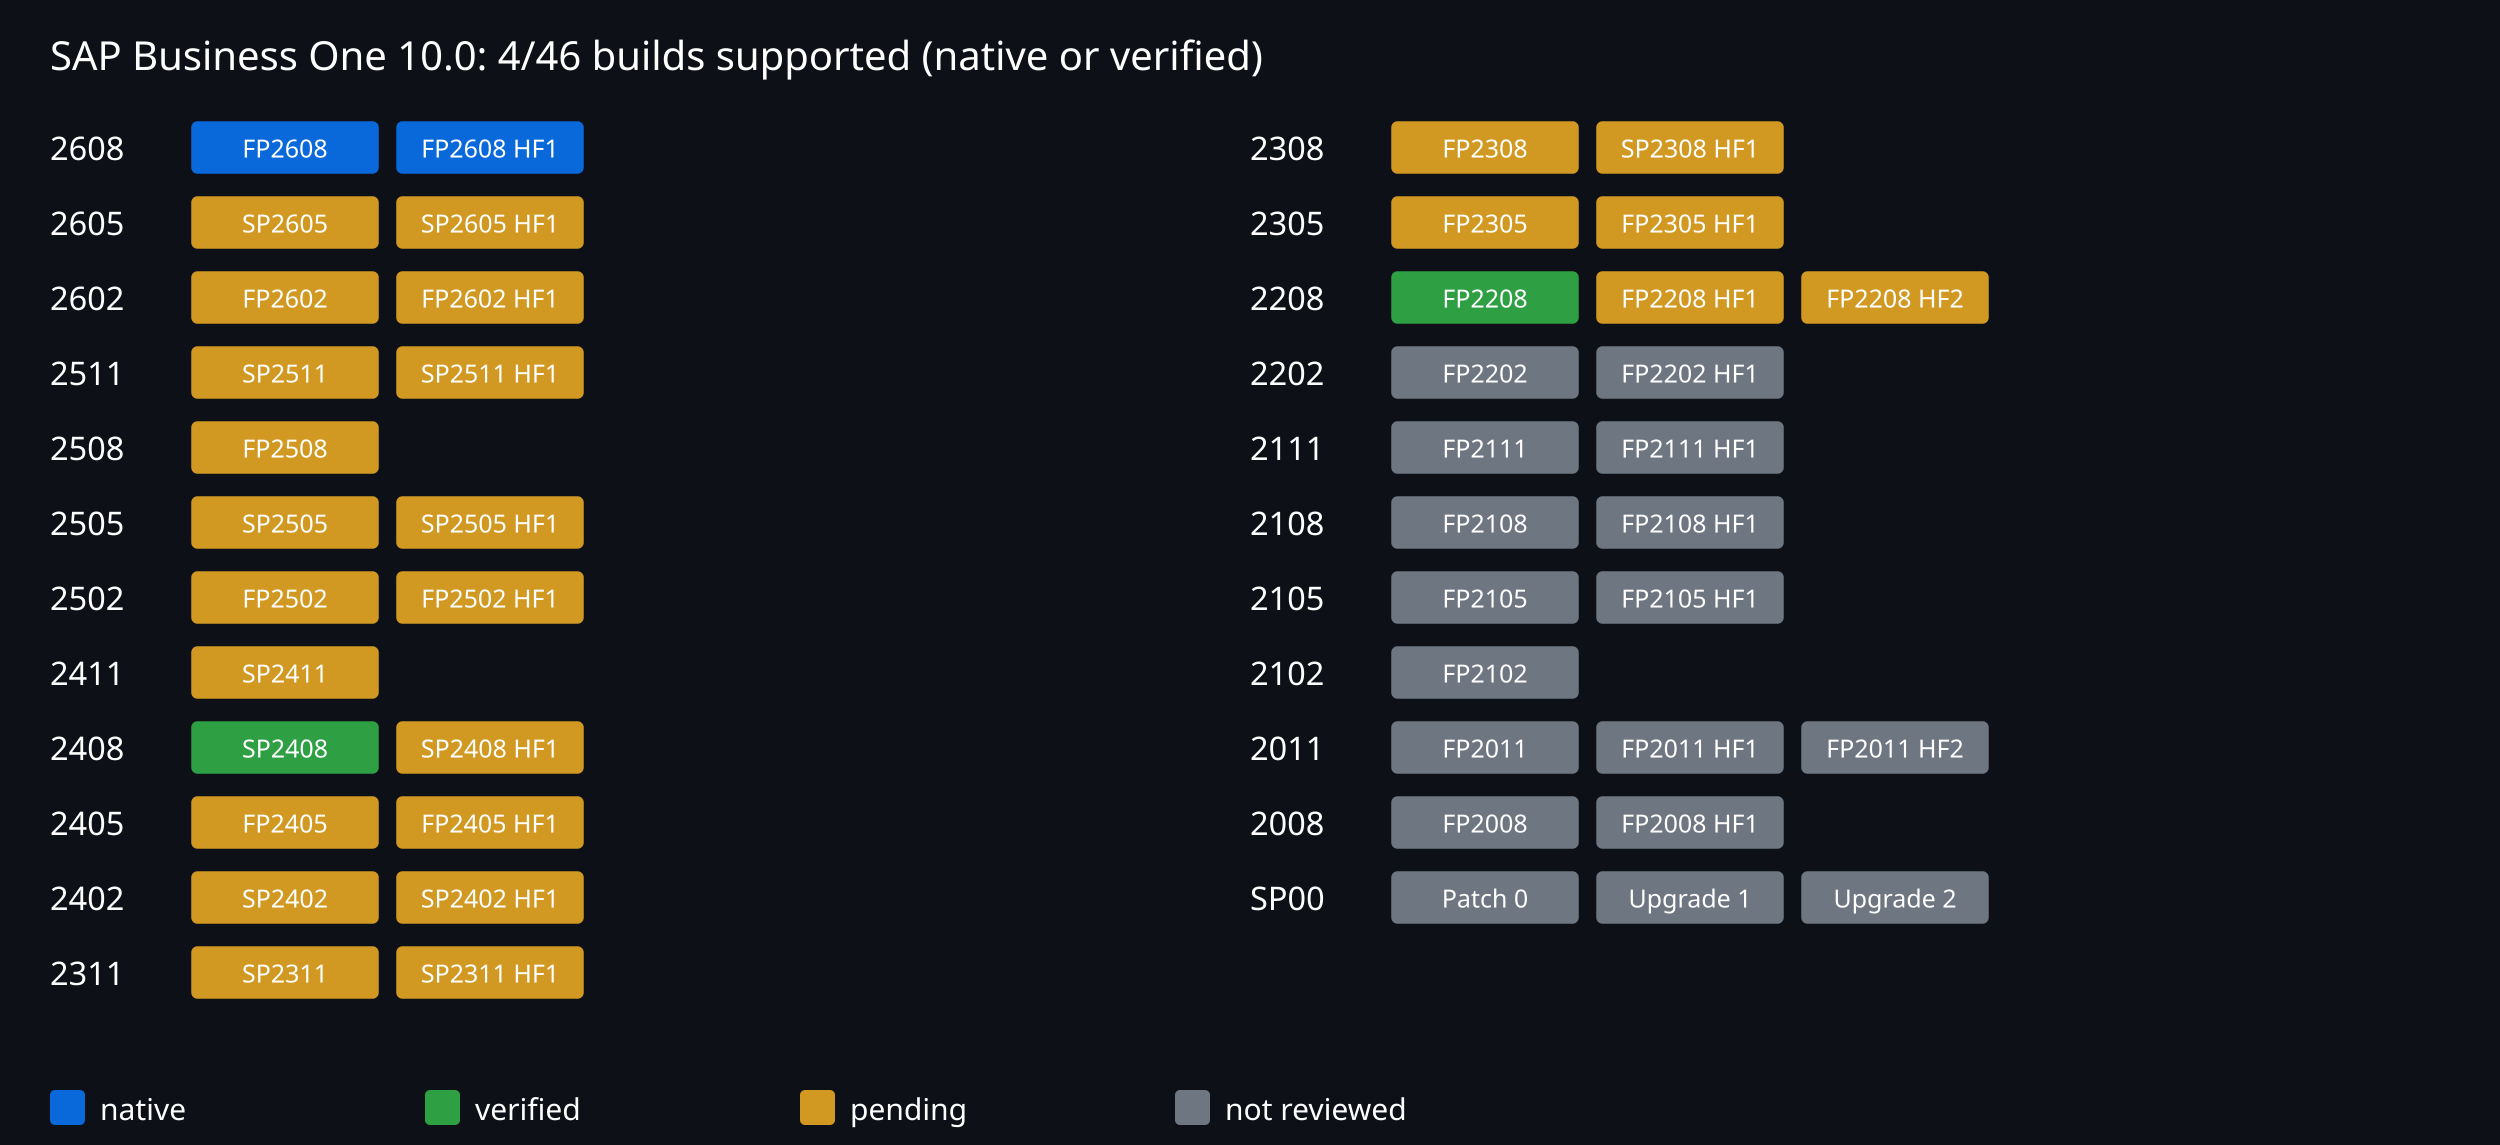
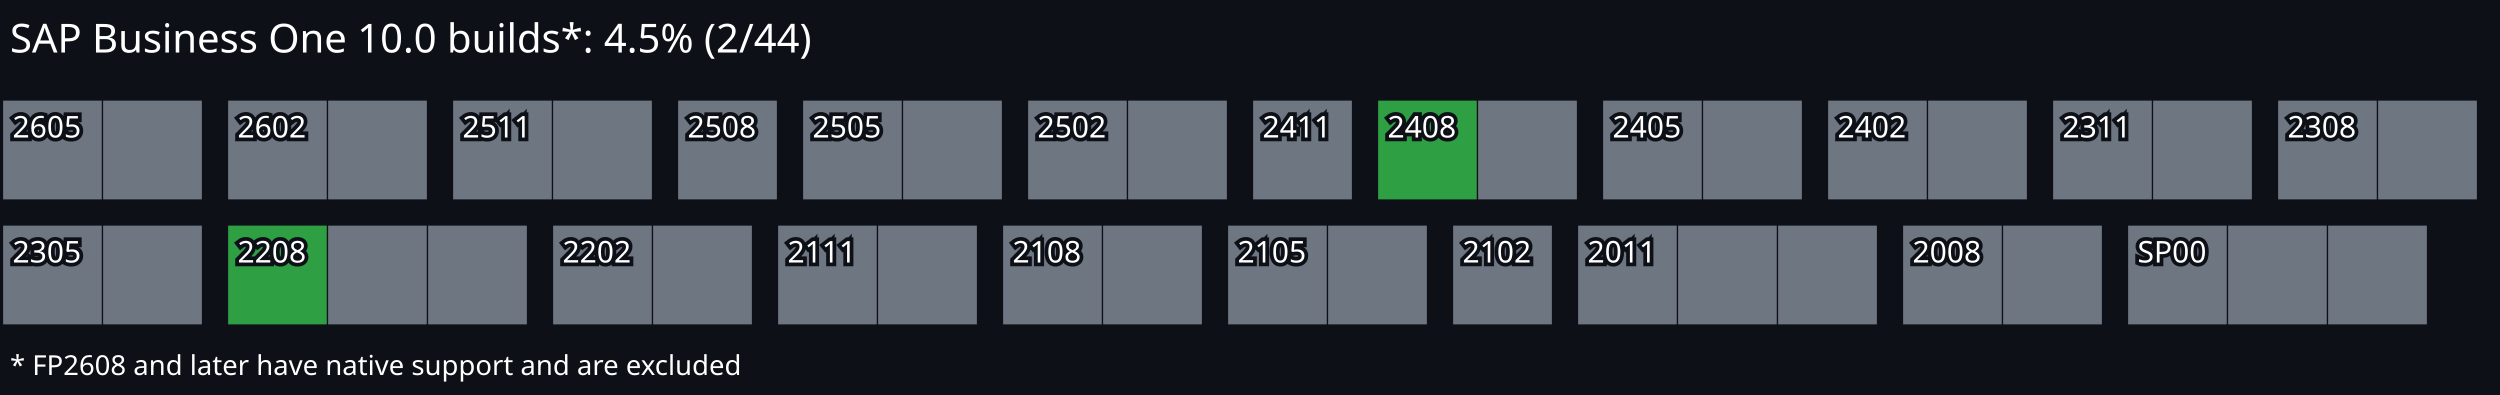
- <svg xmlns="http://www.w3.org/2000/svg" viewBox="0 0 1000 458" width="1000" height="458">
-   <rect width="1000" height="458" fill="#0d1117" />
-   <text x="20" y="28" font-size="16" font-family="sans-serif" fill="#ffffff" stroke="#0d1117" stroke-width="3" paint-order="stroke">SAP Business One 10.0: 4/46 builds supported (native or verified)</text>
-   <text x="20" y="64" font-size="13" font-family="sans-serif" fill="#ffffff" stroke="#0d1117" stroke-width="3" paint-order="stroke">2608</text>
+ <svg xmlns="http://www.w3.org/2000/svg" viewBox="0 0 1000 158" width="1000" height="158">
+   <rect width="1000" height="158" fill="#0d1117" stroke="#0d1117" stroke-width="0" />
+   <text x="4" y="21" font-size="16" font-family="sans-serif" fill="#ffffff" stroke="#0d1117" stroke-width="3" paint-order="stroke">SAP Business One 10.0 builds*: 4.5% (2/44)</text>
  <g>
-     <rect x="76" y="48" width="76" height="22" rx="3" fill="#0969da" stroke="#0d1117" stroke-width="1" />
-     <text x="114.0" y="63" font-size="10" text-anchor="middle" font-family="sans-serif" fill="#ffffff">FP2608</text>
+     <rect x="1.00" y="40.00" width="40" height="40" fill="#6e7681" stroke="#0d1117" stroke-width="0.5" />
+     <rect x="41.00" y="40.00" width="40" height="40" fill="#6e7681" stroke="#0d1117" stroke-width="0.5" />
+     <text x="5.00" y="55.00" font-size="12" font-family="sans-serif" fill="#ffffff" stroke="#0d1117" stroke-width="3" paint-order="stroke">2605</text>
  </g>
  <g>
-     <rect x="158" y="48" width="76" height="22" rx="3" fill="#0969da" stroke="#0d1117" stroke-width="1" />
-     <text x="196.0" y="63" font-size="10" text-anchor="middle" font-family="sans-serif" fill="#ffffff">FP2608 HF1</text>
-   </g>
-   <text x="20" y="94" font-size="13" font-family="sans-serif" fill="#ffffff" stroke="#0d1117" stroke-width="3" paint-order="stroke">2605</text>
-   <g>
-     <rect x="76" y="78" width="76" height="22" rx="3" fill="#d29922" stroke="#0d1117" stroke-width="1" />
-     <text x="114.0" y="93" font-size="10" text-anchor="middle" font-family="sans-serif" fill="#ffffff">SP2605</text>
+     <rect x="91.00" y="40.00" width="40" height="40" fill="#6e7681" stroke="#0d1117" stroke-width="0.5" />
+     <rect x="131.00" y="40.00" width="40" height="40" fill="#6e7681" stroke="#0d1117" stroke-width="0.5" />
+     <text x="95.00" y="55.00" font-size="12" font-family="sans-serif" fill="#ffffff" stroke="#0d1117" stroke-width="3" paint-order="stroke">2602</text>
  </g>
  <g>
-     <rect x="158" y="78" width="76" height="22" rx="3" fill="#d29922" stroke="#0d1117" stroke-width="1" />
-     <text x="196.0" y="93" font-size="10" text-anchor="middle" font-family="sans-serif" fill="#ffffff">SP2605 HF1</text>
-   </g>
-   <text x="20" y="124" font-size="13" font-family="sans-serif" fill="#ffffff" stroke="#0d1117" stroke-width="3" paint-order="stroke">2602</text>
-   <g>
-     <rect x="76" y="108" width="76" height="22" rx="3" fill="#d29922" stroke="#0d1117" stroke-width="1" />
-     <text x="114.0" y="123" font-size="10" text-anchor="middle" font-family="sans-serif" fill="#ffffff">FP2602</text>
+     <rect x="181.00" y="40.00" width="40" height="40" fill="#6e7681" stroke="#0d1117" stroke-width="0.5" />
+     <rect x="221.00" y="40.00" width="40" height="40" fill="#6e7681" stroke="#0d1117" stroke-width="0.5" />
+     <text x="185.00" y="55.00" font-size="12" font-family="sans-serif" fill="#ffffff" stroke="#0d1117" stroke-width="3" paint-order="stroke">2511</text>
  </g>
  <g>
-     <rect x="158" y="108" width="76" height="22" rx="3" fill="#d29922" stroke="#0d1117" stroke-width="1" />
-     <text x="196.0" y="123" font-size="10" text-anchor="middle" font-family="sans-serif" fill="#ffffff">FP2602 HF1</text>
-   </g>
-   <text x="20" y="154" font-size="13" font-family="sans-serif" fill="#ffffff" stroke="#0d1117" stroke-width="3" paint-order="stroke">2511</text>
-   <g>
-     <rect x="76" y="138" width="76" height="22" rx="3" fill="#d29922" stroke="#0d1117" stroke-width="1" />
-     <text x="114.0" y="153" font-size="10" text-anchor="middle" font-family="sans-serif" fill="#ffffff">SP2511</text>
+     <rect x="271.00" y="40.00" width="40" height="40" fill="#6e7681" stroke="#0d1117" stroke-width="0.5" />
+     <text x="275.00" y="55.00" font-size="12" font-family="sans-serif" fill="#ffffff" stroke="#0d1117" stroke-width="3" paint-order="stroke">2508</text>
  </g>
  <g>
-     <rect x="158" y="138" width="76" height="22" rx="3" fill="#d29922" stroke="#0d1117" stroke-width="1" />
-     <text x="196.0" y="153" font-size="10" text-anchor="middle" font-family="sans-serif" fill="#ffffff">SP2511 HF1</text>
-   </g>
-   <text x="20" y="184" font-size="13" font-family="sans-serif" fill="#ffffff" stroke="#0d1117" stroke-width="3" paint-order="stroke">2508</text>
-   <g>
-     <rect x="76" y="168" width="76" height="22" rx="3" fill="#d29922" stroke="#0d1117" stroke-width="1" />
-     <text x="114.0" y="183" font-size="10" text-anchor="middle" font-family="sans-serif" fill="#ffffff">FP2508</text>
-   </g>
-   <text x="20" y="214" font-size="13" font-family="sans-serif" fill="#ffffff" stroke="#0d1117" stroke-width="3" paint-order="stroke">2505</text>
-   <g>
-     <rect x="76" y="198" width="76" height="22" rx="3" fill="#d29922" stroke="#0d1117" stroke-width="1" />
-     <text x="114.0" y="213" font-size="10" text-anchor="middle" font-family="sans-serif" fill="#ffffff">SP2505</text>
+     <rect x="321.00" y="40.00" width="40" height="40" fill="#6e7681" stroke="#0d1117" stroke-width="0.5" />
+     <rect x="361.00" y="40.00" width="40" height="40" fill="#6e7681" stroke="#0d1117" stroke-width="0.5" />
+     <text x="325.00" y="55.00" font-size="12" font-family="sans-serif" fill="#ffffff" stroke="#0d1117" stroke-width="3" paint-order="stroke">2505</text>
  </g>
  <g>
-     <rect x="158" y="198" width="76" height="22" rx="3" fill="#d29922" stroke="#0d1117" stroke-width="1" />
-     <text x="196.0" y="213" font-size="10" text-anchor="middle" font-family="sans-serif" fill="#ffffff">SP2505 HF1</text>
-   </g>
-   <text x="20" y="244" font-size="13" font-family="sans-serif" fill="#ffffff" stroke="#0d1117" stroke-width="3" paint-order="stroke">2502</text>
-   <g>
-     <rect x="76" y="228" width="76" height="22" rx="3" fill="#d29922" stroke="#0d1117" stroke-width="1" />
-     <text x="114.0" y="243" font-size="10" text-anchor="middle" font-family="sans-serif" fill="#ffffff">FP2502</text>
+     <rect x="411.00" y="40.00" width="40" height="40" fill="#6e7681" stroke="#0d1117" stroke-width="0.5" />
+     <rect x="451.00" y="40.00" width="40" height="40" fill="#6e7681" stroke="#0d1117" stroke-width="0.5" />
+     <text x="415.00" y="55.00" font-size="12" font-family="sans-serif" fill="#ffffff" stroke="#0d1117" stroke-width="3" paint-order="stroke">2502</text>
  </g>
  <g>
-     <rect x="158" y="228" width="76" height="22" rx="3" fill="#d29922" stroke="#0d1117" stroke-width="1" />
-     <text x="196.0" y="243" font-size="10" text-anchor="middle" font-family="sans-serif" fill="#ffffff">FP2502 HF1</text>
-   </g>
-   <text x="20" y="274" font-size="13" font-family="sans-serif" fill="#ffffff" stroke="#0d1117" stroke-width="3" paint-order="stroke">2411</text>
-   <g>
-     <rect x="76" y="258" width="76" height="22" rx="3" fill="#d29922" stroke="#0d1117" stroke-width="1" />
-     <text x="114.0" y="273" font-size="10" text-anchor="middle" font-family="sans-serif" fill="#ffffff">SP2411</text>
-   </g>
-   <text x="20" y="304" font-size="13" font-family="sans-serif" fill="#ffffff" stroke="#0d1117" stroke-width="3" paint-order="stroke">2408</text>
-   <g>
-     <rect x="76" y="288" width="76" height="22" rx="3" fill="#2ea043" stroke="#0d1117" stroke-width="1" />
-     <text x="114.0" y="303" font-size="10" text-anchor="middle" font-family="sans-serif" fill="#ffffff">SP2408</text>
+     <rect x="501.00" y="40.00" width="40" height="40" fill="#6e7681" stroke="#0d1117" stroke-width="0.5" />
+     <text x="505.00" y="55.00" font-size="12" font-family="sans-serif" fill="#ffffff" stroke="#0d1117" stroke-width="3" paint-order="stroke">2411</text>
  </g>
  <g>
-     <rect x="158" y="288" width="76" height="22" rx="3" fill="#d29922" stroke="#0d1117" stroke-width="1" />
-     <text x="196.0" y="303" font-size="10" text-anchor="middle" font-family="sans-serif" fill="#ffffff">SP2408 HF1</text>
-   </g>
-   <text x="20" y="334" font-size="13" font-family="sans-serif" fill="#ffffff" stroke="#0d1117" stroke-width="3" paint-order="stroke">2405</text>
-   <g>
-     <rect x="76" y="318" width="76" height="22" rx="3" fill="#d29922" stroke="#0d1117" stroke-width="1" />
-     <text x="114.0" y="333" font-size="10" text-anchor="middle" font-family="sans-serif" fill="#ffffff">FP2405</text>
+     <rect x="551.00" y="40.00" width="40" height="40" fill="#2ea043" stroke="#0d1117" stroke-width="0.5" />
+     <rect x="591.00" y="40.00" width="40" height="40" fill="#6e7681" stroke="#0d1117" stroke-width="0.5" />
+     <text x="555.00" y="55.00" font-size="12" font-family="sans-serif" fill="#ffffff" stroke="#0d1117" stroke-width="3" paint-order="stroke">2408</text>
  </g>
  <g>
-     <rect x="158" y="318" width="76" height="22" rx="3" fill="#d29922" stroke="#0d1117" stroke-width="1" />
-     <text x="196.0" y="333" font-size="10" text-anchor="middle" font-family="sans-serif" fill="#ffffff">FP2405 HF1</text>
-   </g>
-   <text x="20" y="364" font-size="13" font-family="sans-serif" fill="#ffffff" stroke="#0d1117" stroke-width="3" paint-order="stroke">2402</text>
-   <g>
-     <rect x="76" y="348" width="76" height="22" rx="3" fill="#d29922" stroke="#0d1117" stroke-width="1" />
-     <text x="114.0" y="363" font-size="10" text-anchor="middle" font-family="sans-serif" fill="#ffffff">SP2402</text>
+     <rect x="641.00" y="40.00" width="40" height="40" fill="#6e7681" stroke="#0d1117" stroke-width="0.5" />
+     <rect x="681.00" y="40.00" width="40" height="40" fill="#6e7681" stroke="#0d1117" stroke-width="0.5" />
+     <text x="645.00" y="55.00" font-size="12" font-family="sans-serif" fill="#ffffff" stroke="#0d1117" stroke-width="3" paint-order="stroke">2405</text>
  </g>
  <g>
-     <rect x="158" y="348" width="76" height="22" rx="3" fill="#d29922" stroke="#0d1117" stroke-width="1" />
-     <text x="196.0" y="363" font-size="10" text-anchor="middle" font-family="sans-serif" fill="#ffffff">SP2402 HF1</text>
-   </g>
-   <text x="20" y="394" font-size="13" font-family="sans-serif" fill="#ffffff" stroke="#0d1117" stroke-width="3" paint-order="stroke">2311</text>
-   <g>
-     <rect x="76" y="378" width="76" height="22" rx="3" fill="#d29922" stroke="#0d1117" stroke-width="1" />
-     <text x="114.0" y="393" font-size="10" text-anchor="middle" font-family="sans-serif" fill="#ffffff">SP2311</text>
+     <rect x="731.00" y="40.00" width="40" height="40" fill="#6e7681" stroke="#0d1117" stroke-width="0.5" />
+     <rect x="771.00" y="40.00" width="40" height="40" fill="#6e7681" stroke="#0d1117" stroke-width="0.5" />
+     <text x="735.00" y="55.00" font-size="12" font-family="sans-serif" fill="#ffffff" stroke="#0d1117" stroke-width="3" paint-order="stroke">2402</text>
  </g>
  <g>
-     <rect x="158" y="378" width="76" height="22" rx="3" fill="#d29922" stroke="#0d1117" stroke-width="1" />
-     <text x="196.0" y="393" font-size="10" text-anchor="middle" font-family="sans-serif" fill="#ffffff">SP2311 HF1</text>
-   </g>
-   <text x="500" y="64" font-size="13" font-family="sans-serif" fill="#ffffff" stroke="#0d1117" stroke-width="3" paint-order="stroke">2308</text>
-   <g>
-     <rect x="556" y="48" width="76" height="22" rx="3" fill="#d29922" stroke="#0d1117" stroke-width="1" />
-     <text x="594.0" y="63" font-size="10" text-anchor="middle" font-family="sans-serif" fill="#ffffff">FP2308</text>
+     <rect x="821.00" y="40.00" width="40" height="40" fill="#6e7681" stroke="#0d1117" stroke-width="0.5" />
+     <rect x="861.00" y="40.00" width="40" height="40" fill="#6e7681" stroke="#0d1117" stroke-width="0.5" />
+     <text x="825.00" y="55.00" font-size="12" font-family="sans-serif" fill="#ffffff" stroke="#0d1117" stroke-width="3" paint-order="stroke">2311</text>
  </g>
  <g>
-     <rect x="638" y="48" width="76" height="22" rx="3" fill="#d29922" stroke="#0d1117" stroke-width="1" />
-     <text x="676.0" y="63" font-size="10" text-anchor="middle" font-family="sans-serif" fill="#ffffff">SP2308 HF1</text>
-   </g>
-   <text x="500" y="94" font-size="13" font-family="sans-serif" fill="#ffffff" stroke="#0d1117" stroke-width="3" paint-order="stroke">2305</text>
-   <g>
-     <rect x="556" y="78" width="76" height="22" rx="3" fill="#d29922" stroke="#0d1117" stroke-width="1" />
-     <text x="594.0" y="93" font-size="10" text-anchor="middle" font-family="sans-serif" fill="#ffffff">FP2305</text>
+     <rect x="911.00" y="40.00" width="40" height="40" fill="#6e7681" stroke="#0d1117" stroke-width="0.5" />
+     <rect x="951.00" y="40.00" width="40" height="40" fill="#6e7681" stroke="#0d1117" stroke-width="0.5" />
+     <text x="915.00" y="55.00" font-size="12" font-family="sans-serif" fill="#ffffff" stroke="#0d1117" stroke-width="3" paint-order="stroke">2308</text>
  </g>
  <g>
-     <rect x="638" y="78" width="76" height="22" rx="3" fill="#d29922" stroke="#0d1117" stroke-width="1" />
-     <text x="676.0" y="93" font-size="10" text-anchor="middle" font-family="sans-serif" fill="#ffffff">FP2305 HF1</text>
-   </g>
-   <text x="500" y="124" font-size="13" font-family="sans-serif" fill="#ffffff" stroke="#0d1117" stroke-width="3" paint-order="stroke">2208</text>
-   <g>
-     <rect x="556" y="108" width="76" height="22" rx="3" fill="#2ea043" stroke="#0d1117" stroke-width="1" />
-     <text x="594.0" y="123" font-size="10" text-anchor="middle" font-family="sans-serif" fill="#ffffff">FP2208</text>
+     <rect x="1.00" y="90.00" width="40" height="40" fill="#6e7681" stroke="#0d1117" stroke-width="0.5" />
+     <rect x="41.00" y="90.00" width="40" height="40" fill="#6e7681" stroke="#0d1117" stroke-width="0.5" />
+     <text x="5.00" y="105.00" font-size="12" font-family="sans-serif" fill="#ffffff" stroke="#0d1117" stroke-width="3" paint-order="stroke">2305</text>
  </g>
  <g>
-     <rect x="638" y="108" width="76" height="22" rx="3" fill="#d29922" stroke="#0d1117" stroke-width="1" />
-     <text x="676.0" y="123" font-size="10" text-anchor="middle" font-family="sans-serif" fill="#ffffff">FP2208 HF1</text>
+     <rect x="91.00" y="90.00" width="40" height="40" fill="#2ea043" stroke="#0d1117" stroke-width="0.5" />
+     <rect x="131.00" y="90.00" width="40" height="40" fill="#6e7681" stroke="#0d1117" stroke-width="0.5" />
+     <rect x="171.00" y="90.00" width="40" height="40" fill="#6e7681" stroke="#0d1117" stroke-width="0.5" />
+     <text x="95.00" y="105.00" font-size="12" font-family="sans-serif" fill="#ffffff" stroke="#0d1117" stroke-width="3" paint-order="stroke">2208</text>
  </g>
  <g>
-     <rect x="720" y="108" width="76" height="22" rx="3" fill="#d29922" stroke="#0d1117" stroke-width="1" />
-     <text x="758.0" y="123" font-size="10" text-anchor="middle" font-family="sans-serif" fill="#ffffff">FP2208 HF2</text>
-   </g>
-   <text x="500" y="154" font-size="13" font-family="sans-serif" fill="#ffffff" stroke="#0d1117" stroke-width="3" paint-order="stroke">2202</text>
-   <g>
-     <rect x="556" y="138" width="76" height="22" rx="3" fill="#6e7681" stroke="#0d1117" stroke-width="1" />
-     <text x="594.0" y="153" font-size="10" text-anchor="middle" font-family="sans-serif" fill="#ffffff">FP2202</text>
+     <rect x="221.00" y="90.00" width="40" height="40" fill="#6e7681" stroke="#0d1117" stroke-width="0.5" />
+     <rect x="261.00" y="90.00" width="40" height="40" fill="#6e7681" stroke="#0d1117" stroke-width="0.5" />
+     <text x="225.00" y="105.00" font-size="12" font-family="sans-serif" fill="#ffffff" stroke="#0d1117" stroke-width="3" paint-order="stroke">2202</text>
  </g>
  <g>
-     <rect x="638" y="138" width="76" height="22" rx="3" fill="#6e7681" stroke="#0d1117" stroke-width="1" />
-     <text x="676.0" y="153" font-size="10" text-anchor="middle" font-family="sans-serif" fill="#ffffff">FP2202 HF1</text>
-   </g>
-   <text x="500" y="184" font-size="13" font-family="sans-serif" fill="#ffffff" stroke="#0d1117" stroke-width="3" paint-order="stroke">2111</text>
-   <g>
-     <rect x="556" y="168" width="76" height="22" rx="3" fill="#6e7681" stroke="#0d1117" stroke-width="1" />
-     <text x="594.0" y="183" font-size="10" text-anchor="middle" font-family="sans-serif" fill="#ffffff">FP2111</text>
+     <rect x="311.00" y="90.00" width="40" height="40" fill="#6e7681" stroke="#0d1117" stroke-width="0.5" />
+     <rect x="351.00" y="90.00" width="40" height="40" fill="#6e7681" stroke="#0d1117" stroke-width="0.5" />
+     <text x="315.00" y="105.00" font-size="12" font-family="sans-serif" fill="#ffffff" stroke="#0d1117" stroke-width="3" paint-order="stroke">2111</text>
  </g>
  <g>
-     <rect x="638" y="168" width="76" height="22" rx="3" fill="#6e7681" stroke="#0d1117" stroke-width="1" />
-     <text x="676.0" y="183" font-size="10" text-anchor="middle" font-family="sans-serif" fill="#ffffff">FP2111 HF1</text>
-   </g>
-   <text x="500" y="214" font-size="13" font-family="sans-serif" fill="#ffffff" stroke="#0d1117" stroke-width="3" paint-order="stroke">2108</text>
-   <g>
-     <rect x="556" y="198" width="76" height="22" rx="3" fill="#6e7681" stroke="#0d1117" stroke-width="1" />
-     <text x="594.0" y="213" font-size="10" text-anchor="middle" font-family="sans-serif" fill="#ffffff">FP2108</text>
+     <rect x="401.00" y="90.00" width="40" height="40" fill="#6e7681" stroke="#0d1117" stroke-width="0.5" />
+     <rect x="441.00" y="90.00" width="40" height="40" fill="#6e7681" stroke="#0d1117" stroke-width="0.5" />
+     <text x="405.00" y="105.00" font-size="12" font-family="sans-serif" fill="#ffffff" stroke="#0d1117" stroke-width="3" paint-order="stroke">2108</text>
  </g>
  <g>
-     <rect x="638" y="198" width="76" height="22" rx="3" fill="#6e7681" stroke="#0d1117" stroke-width="1" />
-     <text x="676.0" y="213" font-size="10" text-anchor="middle" font-family="sans-serif" fill="#ffffff">FP2108 HF1</text>
-   </g>
-   <text x="500" y="244" font-size="13" font-family="sans-serif" fill="#ffffff" stroke="#0d1117" stroke-width="3" paint-order="stroke">2105</text>
-   <g>
-     <rect x="556" y="228" width="76" height="22" rx="3" fill="#6e7681" stroke="#0d1117" stroke-width="1" />
-     <text x="594.0" y="243" font-size="10" text-anchor="middle" font-family="sans-serif" fill="#ffffff">FP2105</text>
+     <rect x="491.00" y="90.00" width="40" height="40" fill="#6e7681" stroke="#0d1117" stroke-width="0.5" />
+     <rect x="531.00" y="90.00" width="40" height="40" fill="#6e7681" stroke="#0d1117" stroke-width="0.5" />
+     <text x="495.00" y="105.00" font-size="12" font-family="sans-serif" fill="#ffffff" stroke="#0d1117" stroke-width="3" paint-order="stroke">2105</text>
  </g>
  <g>
-     <rect x="638" y="228" width="76" height="22" rx="3" fill="#6e7681" stroke="#0d1117" stroke-width="1" />
-     <text x="676.0" y="243" font-size="10" text-anchor="middle" font-family="sans-serif" fill="#ffffff">FP2105 HF1</text>
-   </g>
-   <text x="500" y="274" font-size="13" font-family="sans-serif" fill="#ffffff" stroke="#0d1117" stroke-width="3" paint-order="stroke">2102</text>
-   <g>
-     <rect x="556" y="258" width="76" height="22" rx="3" fill="#6e7681" stroke="#0d1117" stroke-width="1" />
-     <text x="594.0" y="273" font-size="10" text-anchor="middle" font-family="sans-serif" fill="#ffffff">FP2102</text>
-   </g>
-   <text x="500" y="304" font-size="13" font-family="sans-serif" fill="#ffffff" stroke="#0d1117" stroke-width="3" paint-order="stroke">2011</text>
-   <g>
-     <rect x="556" y="288" width="76" height="22" rx="3" fill="#6e7681" stroke="#0d1117" stroke-width="1" />
-     <text x="594.0" y="303" font-size="10" text-anchor="middle" font-family="sans-serif" fill="#ffffff">FP2011</text>
+     <rect x="581.00" y="90.00" width="40" height="40" fill="#6e7681" stroke="#0d1117" stroke-width="0.5" />
+     <text x="585.00" y="105.00" font-size="12" font-family="sans-serif" fill="#ffffff" stroke="#0d1117" stroke-width="3" paint-order="stroke">2102</text>
  </g>
  <g>
-     <rect x="638" y="288" width="76" height="22" rx="3" fill="#6e7681" stroke="#0d1117" stroke-width="1" />
-     <text x="676.0" y="303" font-size="10" text-anchor="middle" font-family="sans-serif" fill="#ffffff">FP2011 HF1</text>
+     <rect x="631.00" y="90.00" width="40" height="40" fill="#6e7681" stroke="#0d1117" stroke-width="0.5" />
+     <rect x="671.00" y="90.00" width="40" height="40" fill="#6e7681" stroke="#0d1117" stroke-width="0.5" />
+     <rect x="711.00" y="90.00" width="40" height="40" fill="#6e7681" stroke="#0d1117" stroke-width="0.5" />
+     <text x="635.00" y="105.00" font-size="12" font-family="sans-serif" fill="#ffffff" stroke="#0d1117" stroke-width="3" paint-order="stroke">2011</text>
  </g>
  <g>
-     <rect x="720" y="288" width="76" height="22" rx="3" fill="#6e7681" stroke="#0d1117" stroke-width="1" />
-     <text x="758.0" y="303" font-size="10" text-anchor="middle" font-family="sans-serif" fill="#ffffff">FP2011 HF2</text>
-   </g>
-   <text x="500" y="334" font-size="13" font-family="sans-serif" fill="#ffffff" stroke="#0d1117" stroke-width="3" paint-order="stroke">2008</text>
-   <g>
-     <rect x="556" y="318" width="76" height="22" rx="3" fill="#6e7681" stroke="#0d1117" stroke-width="1" />
-     <text x="594.0" y="333" font-size="10" text-anchor="middle" font-family="sans-serif" fill="#ffffff">FP2008</text>
+     <rect x="761.00" y="90.00" width="40" height="40" fill="#6e7681" stroke="#0d1117" stroke-width="0.5" />
+     <rect x="801.00" y="90.00" width="40" height="40" fill="#6e7681" stroke="#0d1117" stroke-width="0.5" />
+     <text x="765.00" y="105.00" font-size="12" font-family="sans-serif" fill="#ffffff" stroke="#0d1117" stroke-width="3" paint-order="stroke">2008</text>
  </g>
  <g>
-     <rect x="638" y="318" width="76" height="22" rx="3" fill="#6e7681" stroke="#0d1117" stroke-width="1" />
-     <text x="676.0" y="333" font-size="10" text-anchor="middle" font-family="sans-serif" fill="#ffffff">FP2008 HF1</text>
+     <rect x="851.00" y="90.00" width="40" height="40" fill="#6e7681" stroke="#0d1117" stroke-width="0.5" />
+     <rect x="891.00" y="90.00" width="40" height="40" fill="#6e7681" stroke="#0d1117" stroke-width="0.5" />
+     <rect x="931.00" y="90.00" width="40" height="40" fill="#6e7681" stroke="#0d1117" stroke-width="0.5" />
+     <text x="855.00" y="105.00" font-size="12" font-family="sans-serif" fill="#ffffff" stroke="#0d1117" stroke-width="3" paint-order="stroke">SP00</text>
  </g>
-   <text x="500" y="364" font-size="13" font-family="sans-serif" fill="#ffffff" stroke="#0d1117" stroke-width="3" paint-order="stroke">SP00</text>
-   <g>
-     <rect x="556" y="348" width="76" height="22" rx="3" fill="#6e7681" stroke="#0d1117" stroke-width="1" />
-     <text x="594.0" y="363" font-size="10" text-anchor="middle" font-family="sans-serif" fill="#ffffff">Patch 0</text>
-   </g>
-   <g>
-     <rect x="638" y="348" width="76" height="22" rx="3" fill="#6e7681" stroke="#0d1117" stroke-width="1" />
-     <text x="676.0" y="363" font-size="10" text-anchor="middle" font-family="sans-serif" fill="#ffffff">Upgrade 1</text>
-   </g>
-   <g>
-     <rect x="720" y="348" width="76" height="22" rx="3" fill="#6e7681" stroke="#0d1117" stroke-width="1" />
-     <text x="758.0" y="363" font-size="10" text-anchor="middle" font-family="sans-serif" fill="#ffffff">Upgrade 2</text>
-   </g>
-   <rect x="20" y="436" width="14" height="14" rx="2" fill="#0969da" />
-   <text x="40" y="448" font-size="12" font-family="sans-serif" fill="#ffffff" stroke="#0d1117" stroke-width="3" paint-order="stroke">native</text>
-   <rect x="170" y="436" width="14" height="14" rx="2" fill="#2ea043" />
-   <text x="190" y="448" font-size="12" font-family="sans-serif" fill="#ffffff" stroke="#0d1117" stroke-width="3" paint-order="stroke">verified</text>
-   <rect x="320" y="436" width="14" height="14" rx="2" fill="#d29922" />
-   <text x="340" y="448" font-size="12" font-family="sans-serif" fill="#ffffff" stroke="#0d1117" stroke-width="3" paint-order="stroke">pending</text>
-   <rect x="470" y="436" width="14" height="14" rx="2" fill="#6e7681" />
-   <text x="490" y="448" font-size="12" font-family="sans-serif" fill="#ffffff" stroke="#0d1117" stroke-width="3" paint-order="stroke">not reviewed</text>
+   <text x="4" y="150" font-size="11" font-family="sans-serif" fill="#ffffff" stroke="#0d1117" stroke-width="3" paint-order="stroke">* FP2608 and later have native support and are excluded</text>
</svg>
